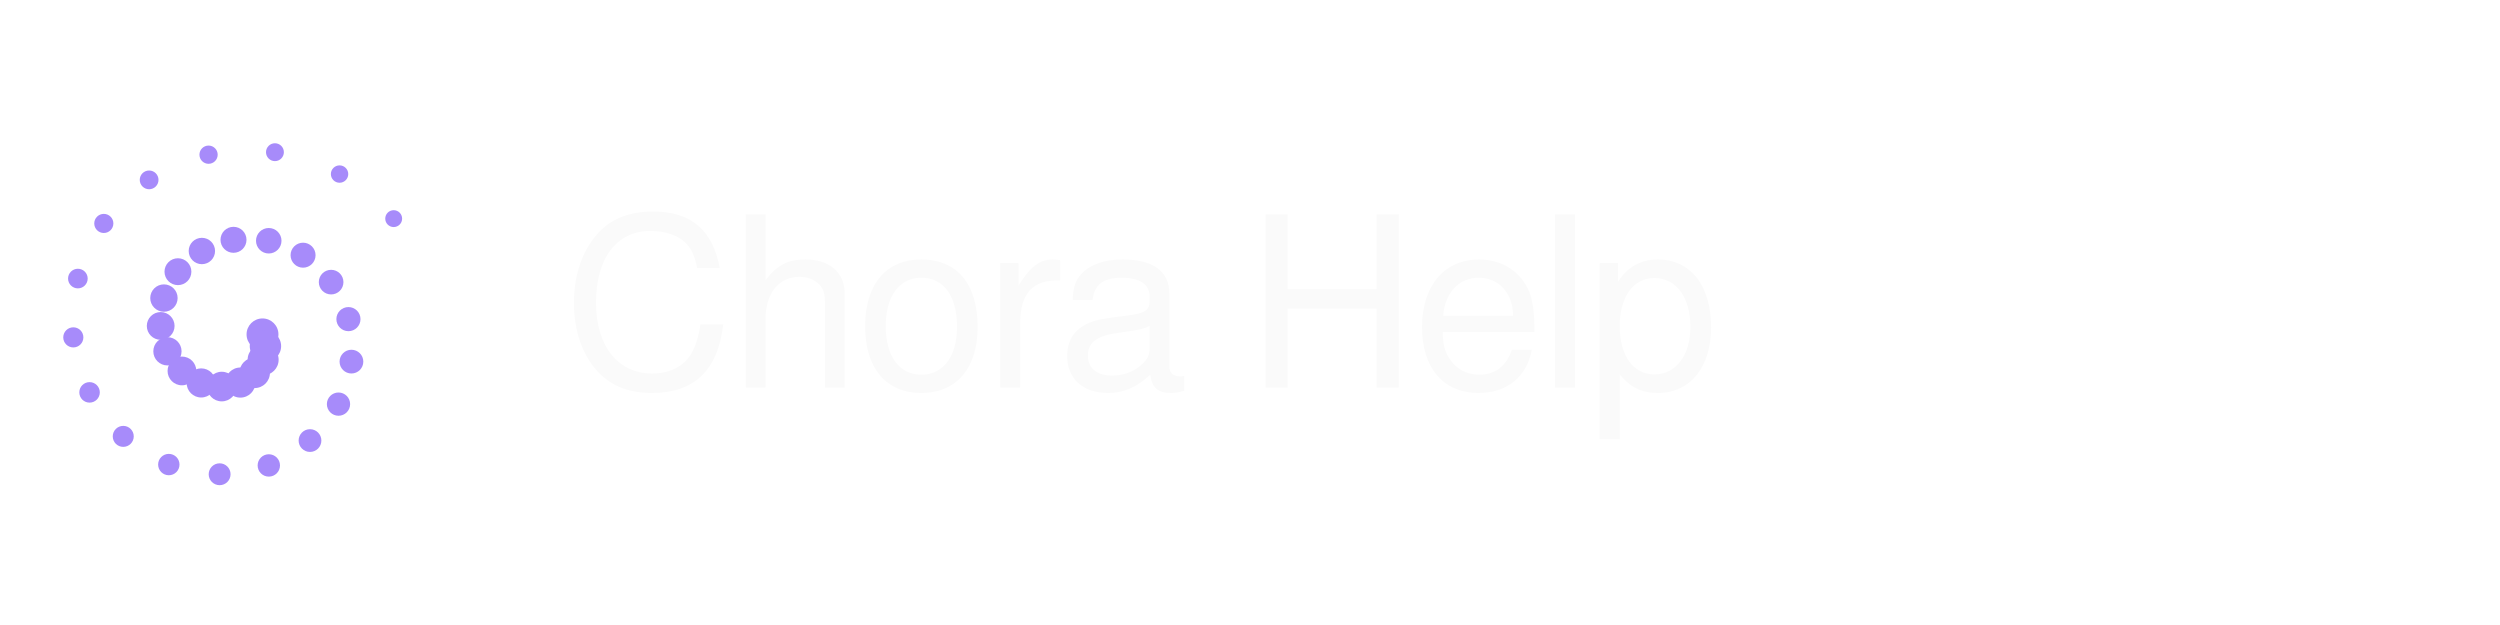
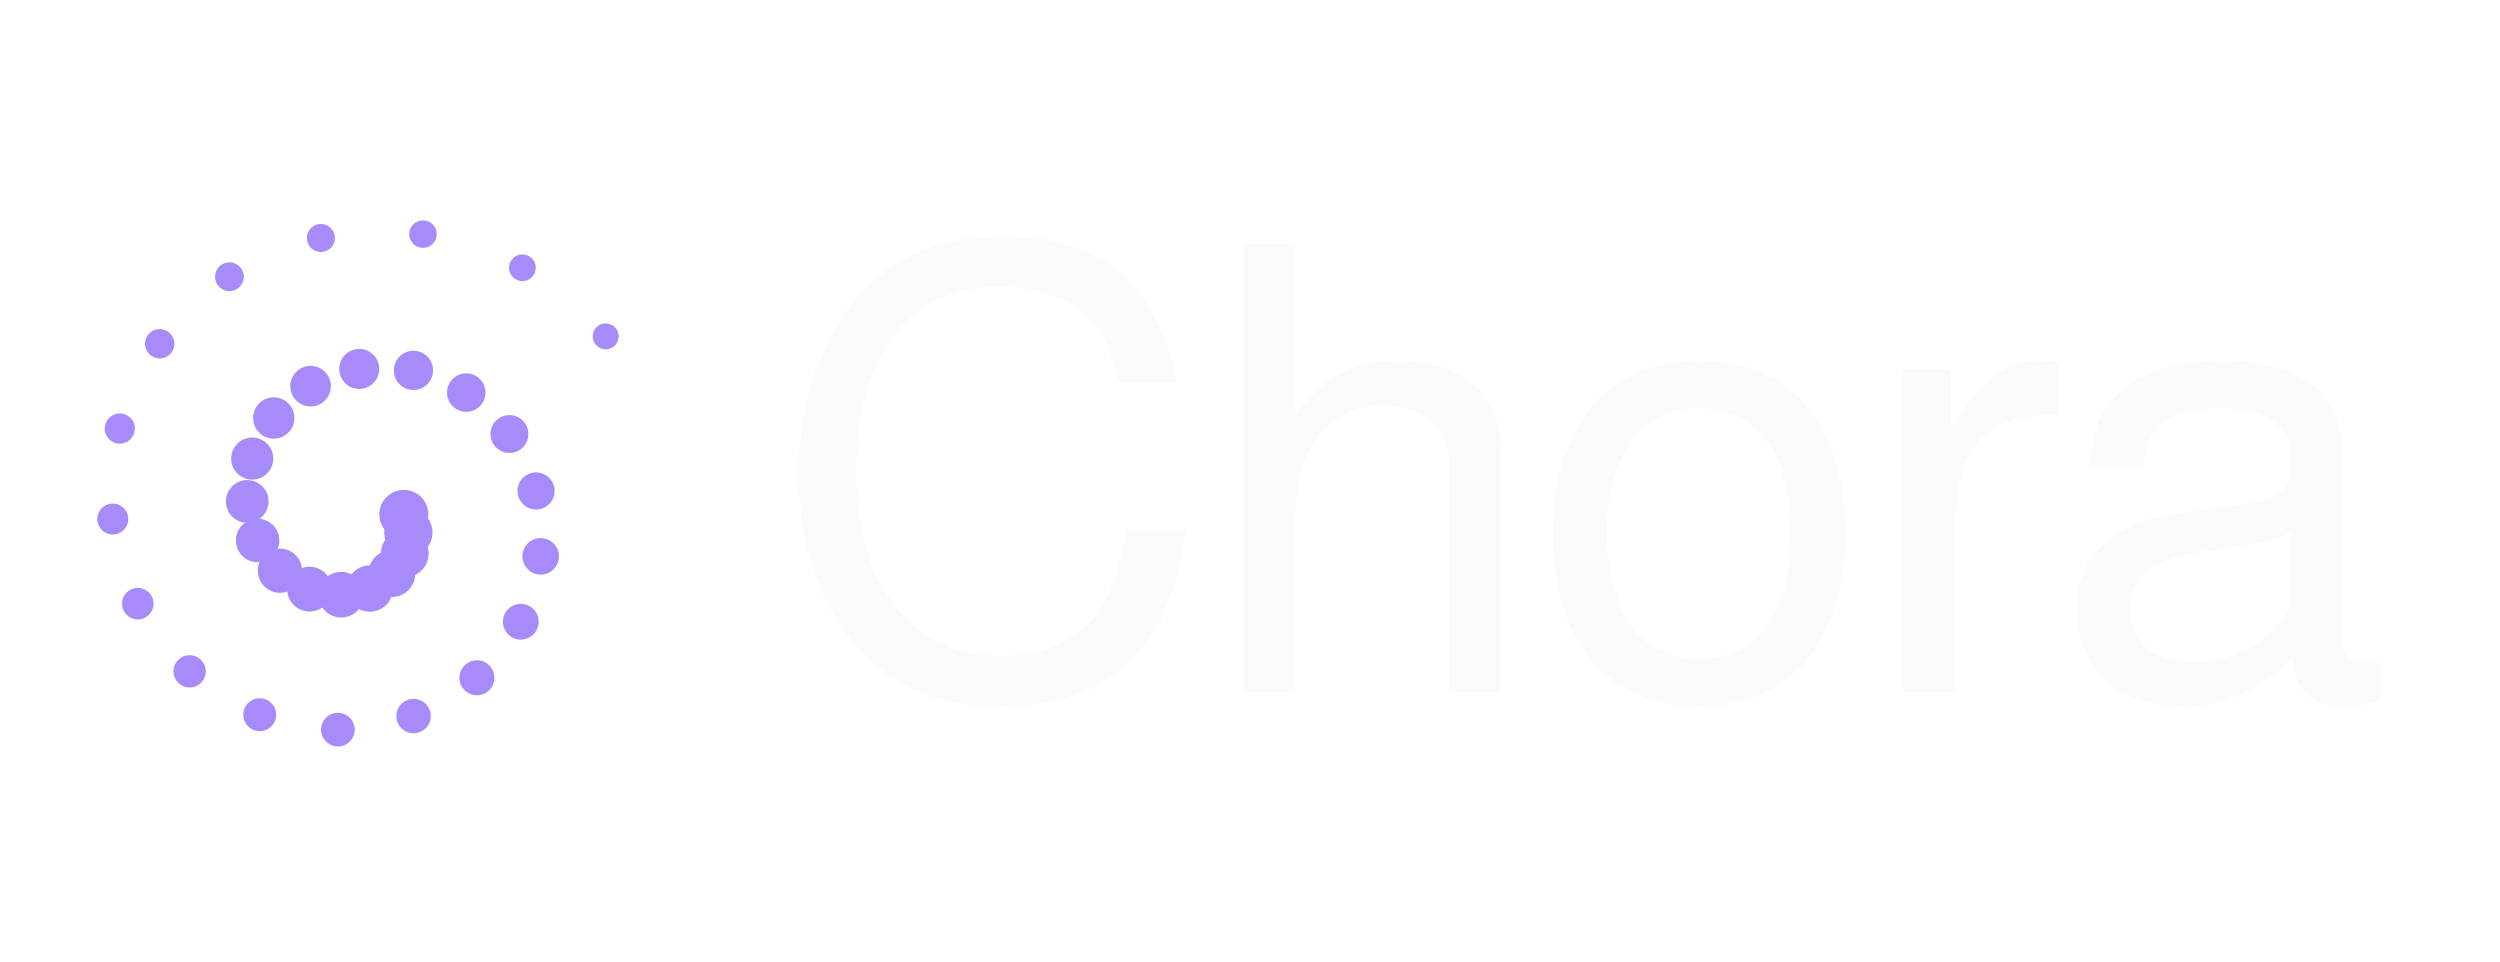
- <svg xmlns="http://www.w3.org/2000/svg" viewBox="0 0 400 100" aria-label="Chora">
+ <svg xmlns="http://www.w3.org/2000/svg" viewBox="0 0 260 100" aria-label="Chora">
  <g fill="#fafafa">
    <g transform="translate(0,16)">
      <g fill="#A78BFA">
        <circle cx="42.00" cy="37.50" r="2.55" />
        <circle cx="42.47" cy="39.38" r="2.51" />
        <circle cx="42.10" cy="41.56" r="2.48" />
        <circle cx="40.75" cy="43.65" r="2.44" />
        <circle cx="38.46" cy="45.21" r="2.41" />
        <circle cx="35.48" cy="45.85" r="2.37" />
        <circle cx="32.19" cy="45.27" r="2.33" />
        <circle cx="29.11" cy="43.35" r="2.30" />
        <circle cx="26.79" cy="40.21" r="2.26" />
        <circle cx="25.71" cy="36.15" r="2.22" />
        <circle cx="26.23" cy="31.69" r="2.19" />
        <circle cx="28.47" cy="27.47" r="2.15" />
        <circle cx="32.30" cy="24.16" r="2.11" />
        <circle cx="37.36" cy="22.37" r="2.08" />
        <circle cx="43.00" cy="22.52" r="2.04" />
        <circle cx="48.49" cy="24.83" r="2.00" />
        <circle cx="52.98" cy="29.14" r="1.97" />
        <circle cx="55.75" cy="35.06" r="1.93" />
        <circle cx="56.23" cy="41.86" r="1.90" />
        <circle cx="54.16" cy="48.66" r="1.86" />
        <circle cx="49.60" cy="54.49" r="1.82" />
        <circle cx="43.01" cy="58.47" r="1.79" />
        <circle cx="35.14" cy="59.88" r="1.75" />
        <circle cx="27.01" cy="58.33" r="1.71" />
        <circle cx="19.72" cy="53.82" r="1.68" />
        <circle cx="14.33" cy="46.78" r="1.64" />
        <circle cx="11.73" cy="37.98" r="1.61" />
        <circle cx="12.46" cy="28.57" r="1.57" />
        <circle cx="16.61" cy="19.75" r="1.53" />
        <circle cx="23.86" cy="12.78" r="1.50" />
        <circle cx="33.37" cy="8.75" r="1.46" />
        <circle cx="43.99" cy="8.35" r="1.43" />
        <circle cx="54.33" cy="11.85" r="1.39" />
        <circle cx="62.99" cy="18.98" r="1.35" />
      </g>
    </g>
-     <text x="90" y="62" font-family="Geist, -apple-system, Helvetica, Arial, sans-serif" font-size="38" font-weight="500" letter-spacing="-0.02em">Chora Help</text>
+     <text x="80" y="72" font-family="Geist, -apple-system, Helvetica, Arial, sans-serif" font-size="64" font-weight="500" letter-spacing="-0.02em">Chora</text>
  </g>
</svg>
